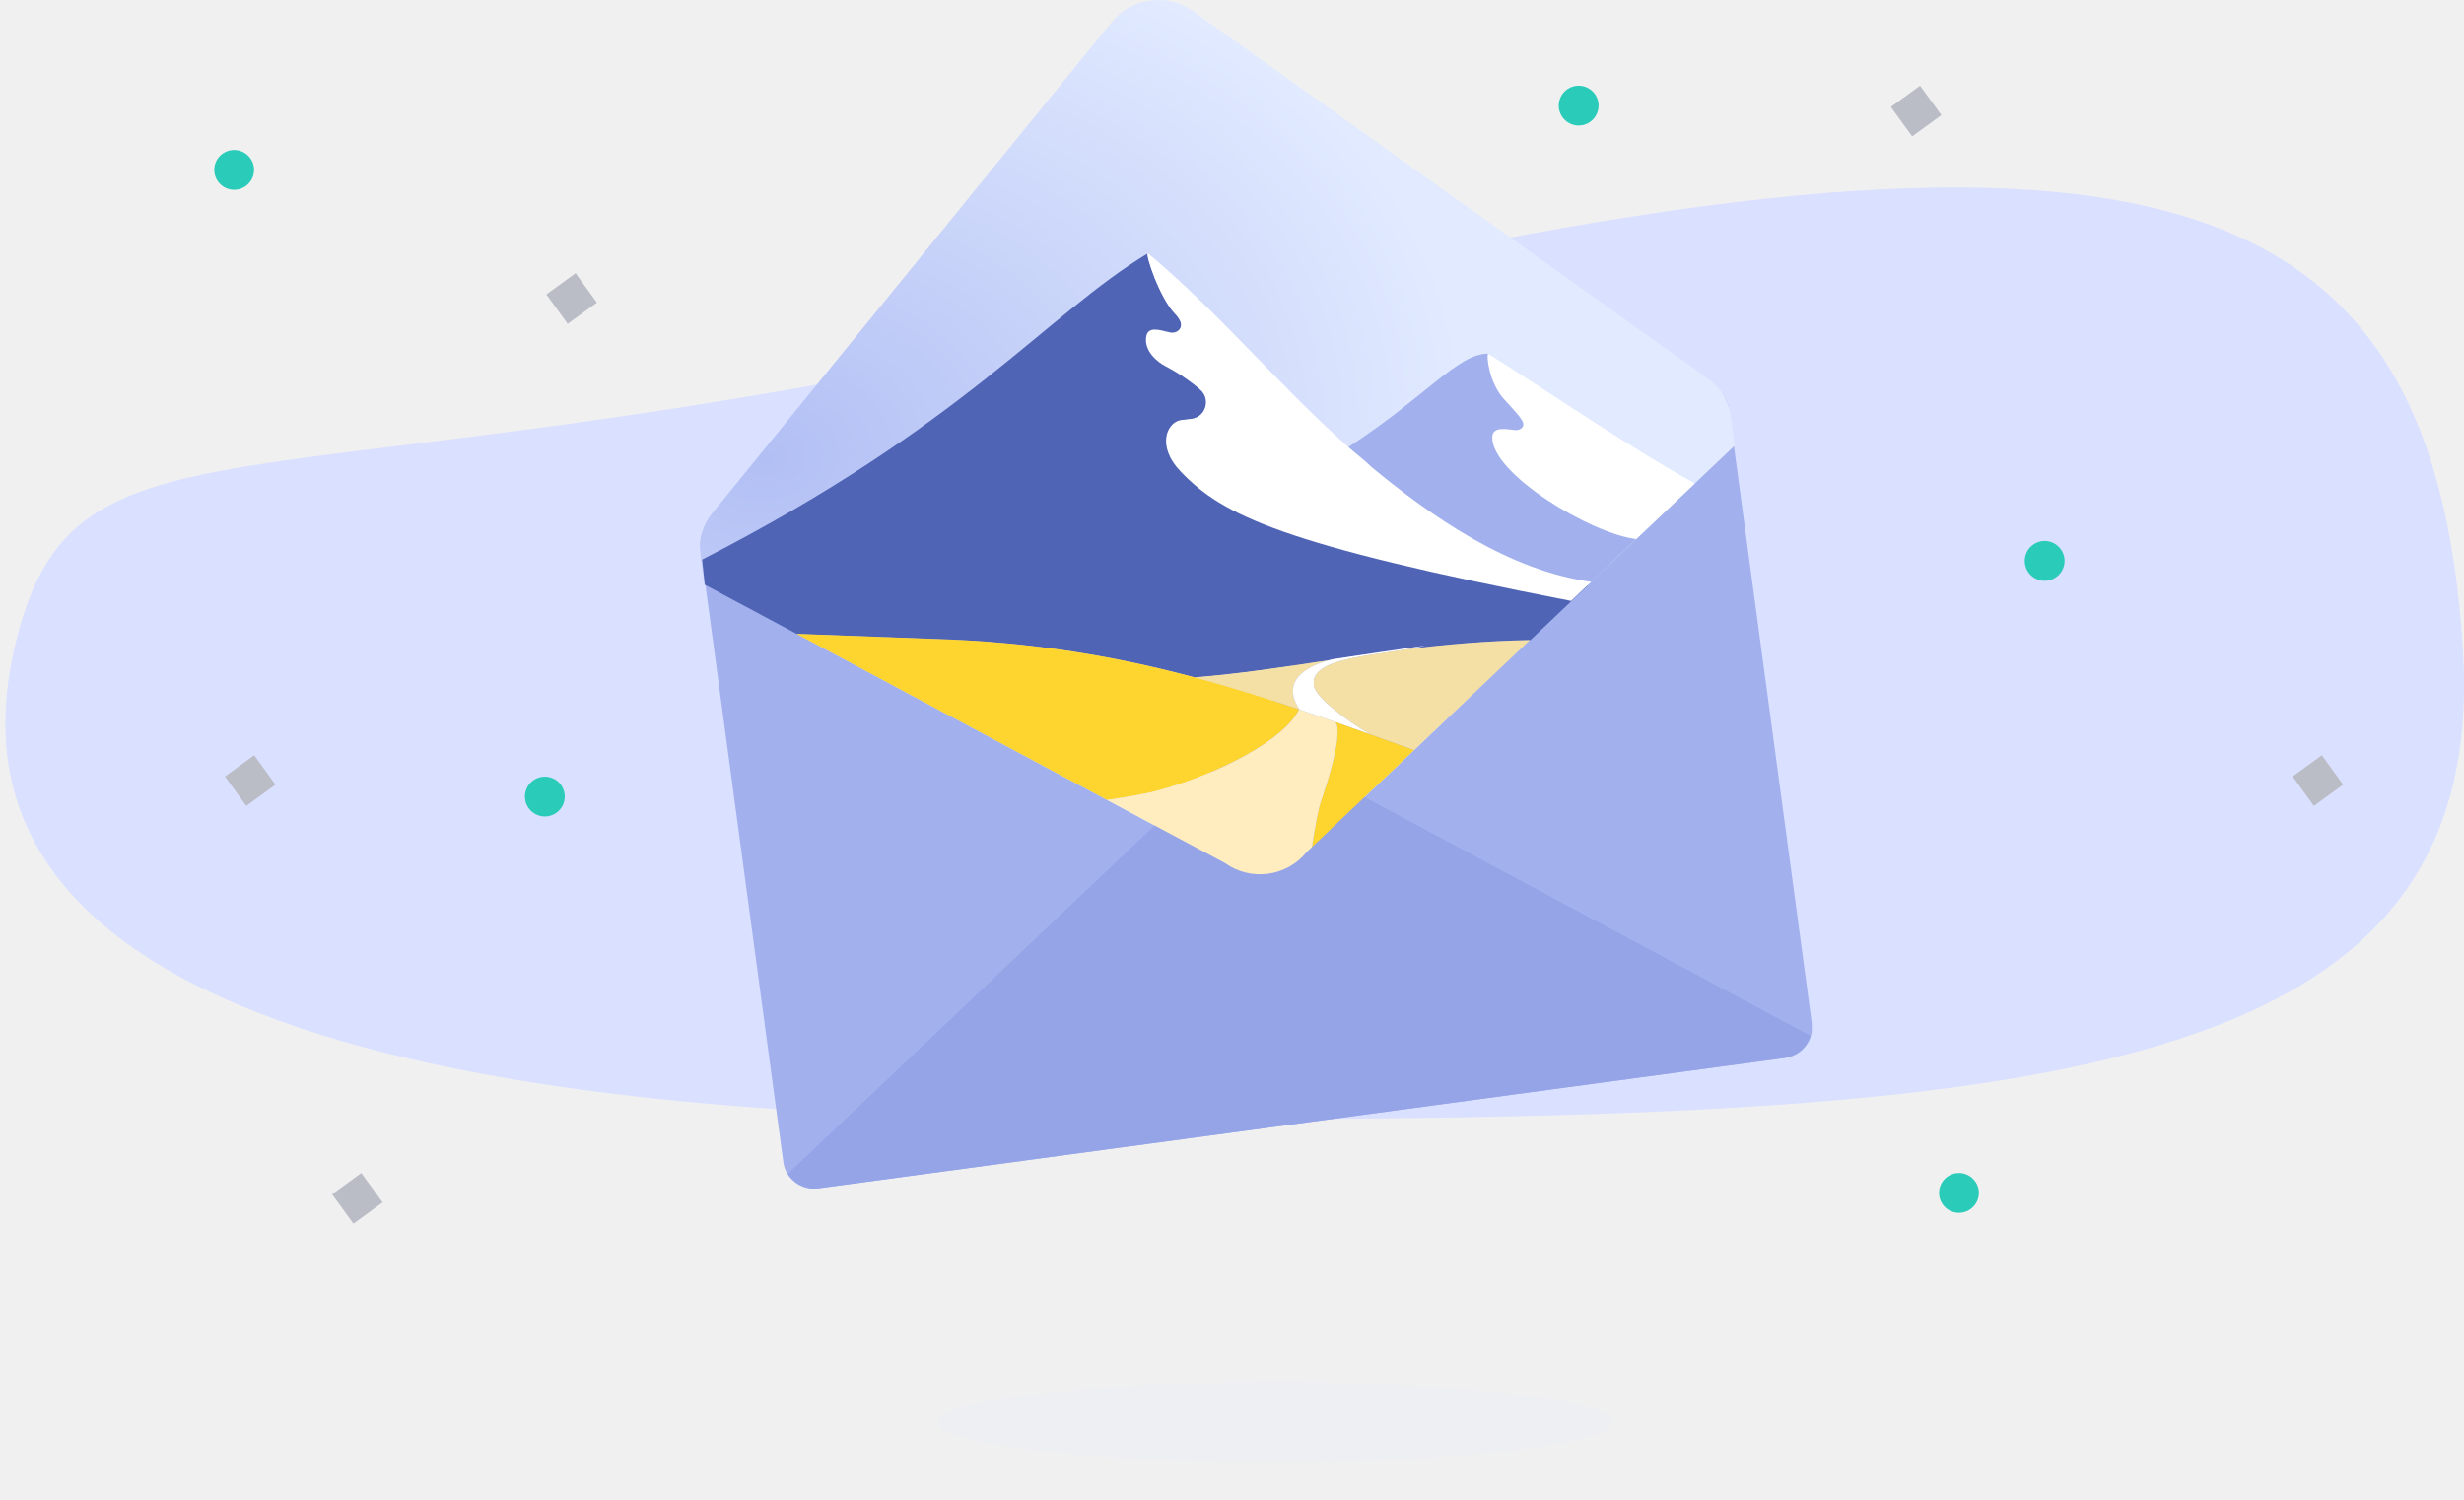
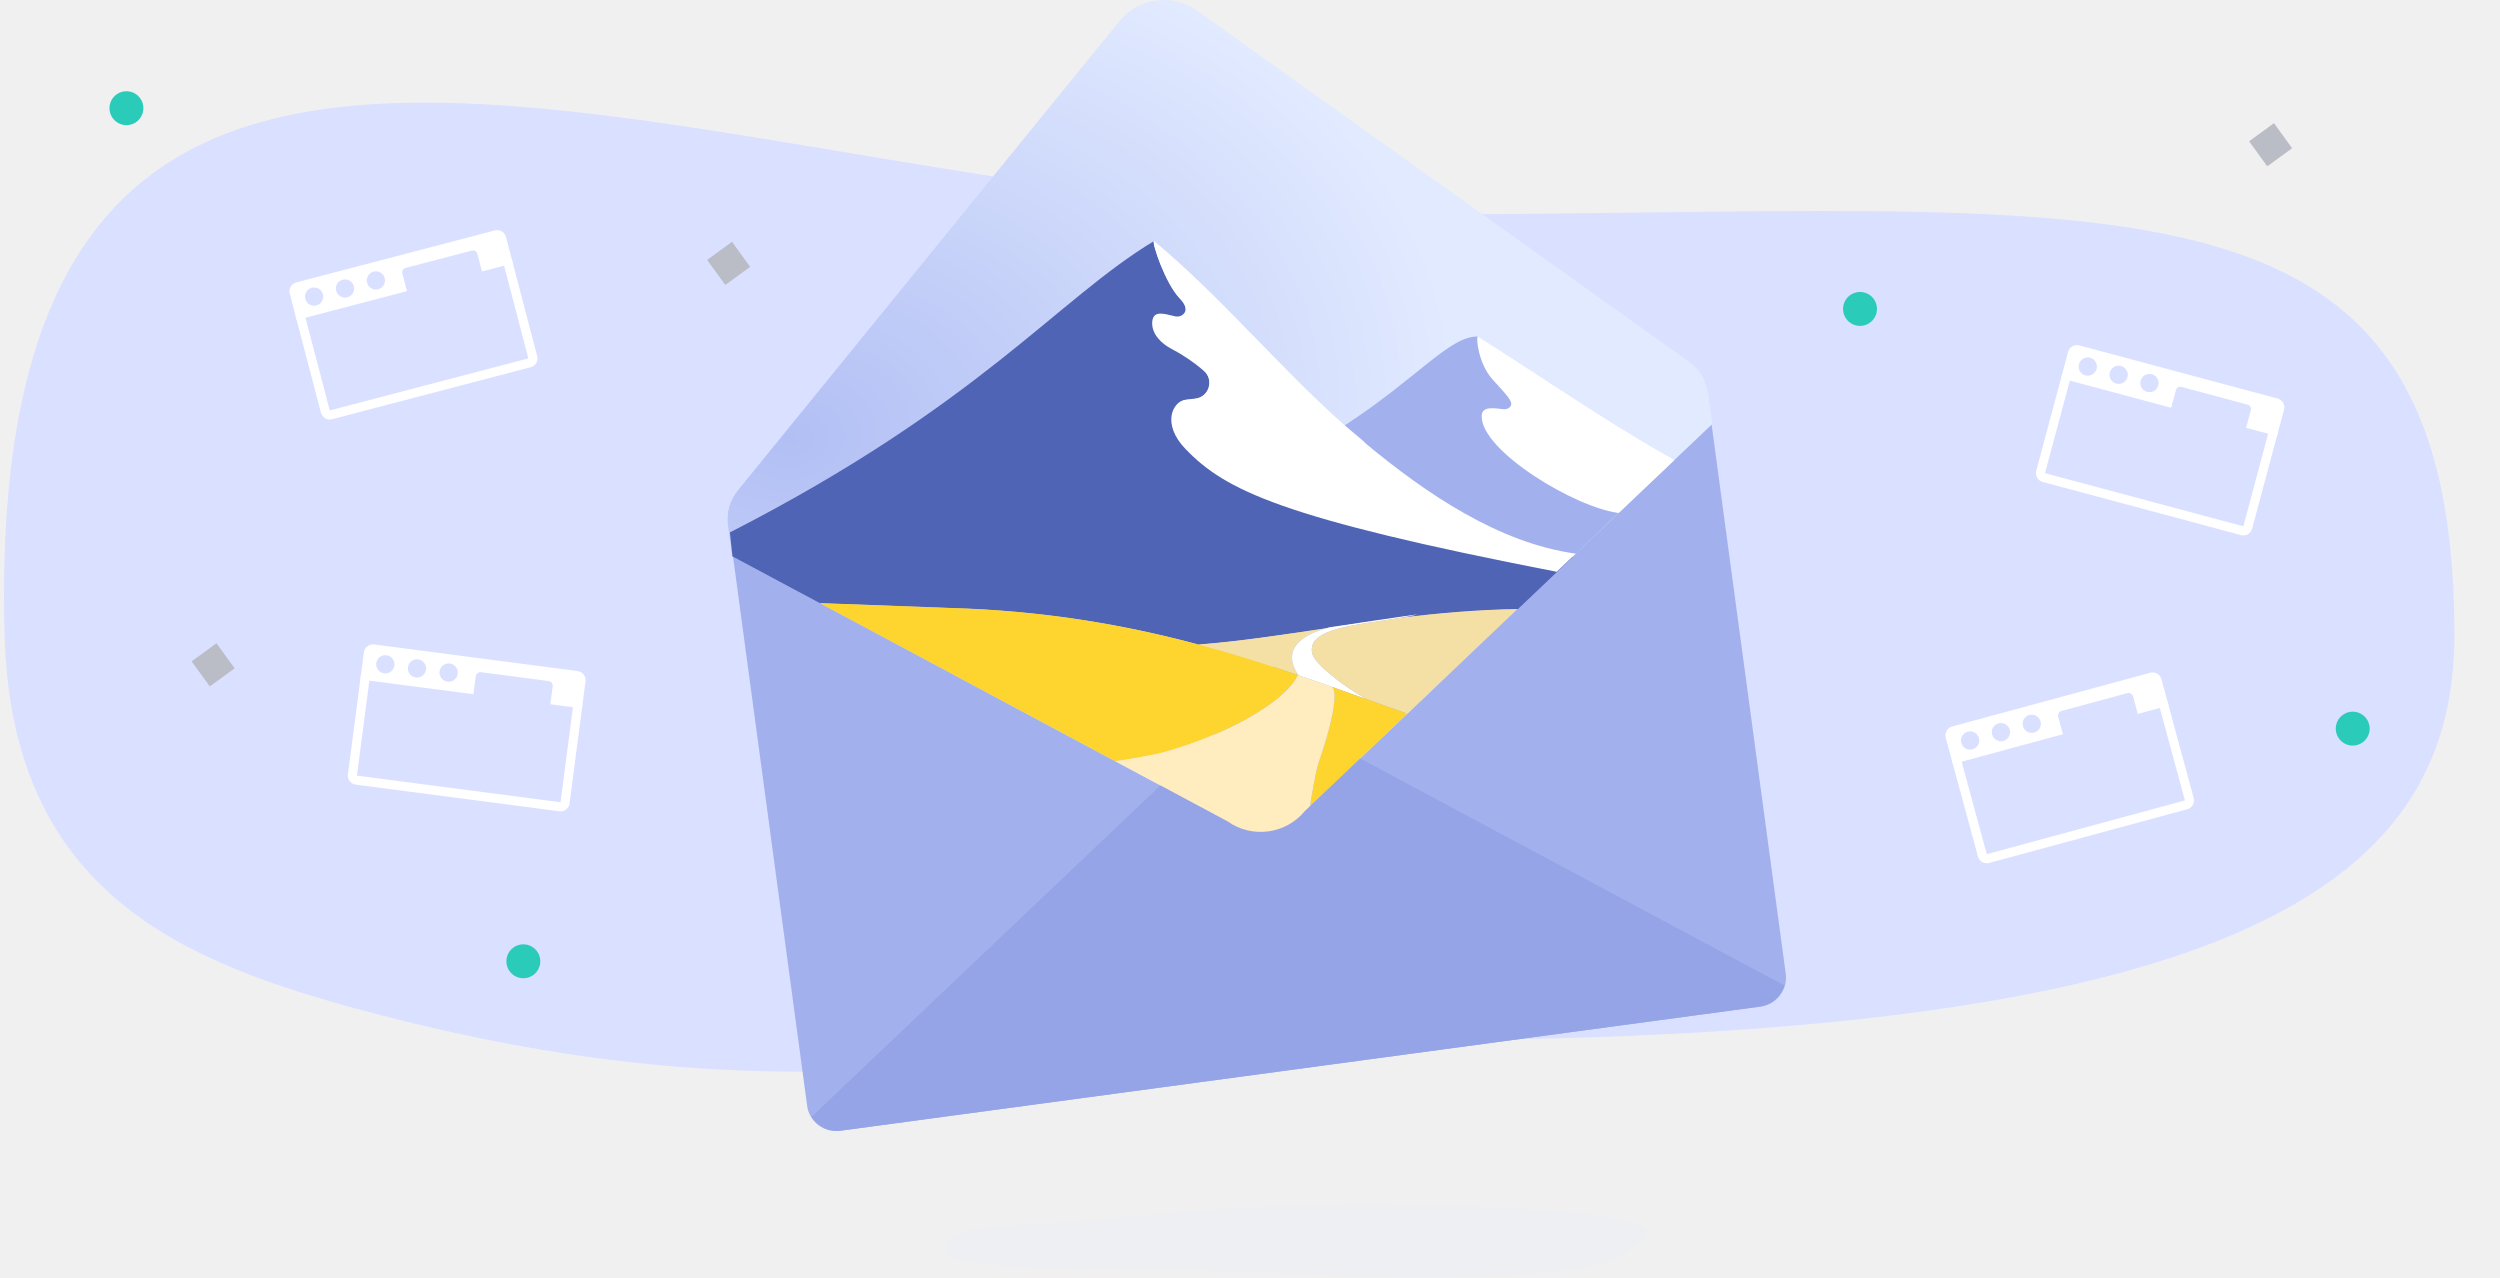
- <svg xmlns="http://www.w3.org/2000/svg" width="460" height="280" fill="none">
+ <svg xmlns="http://www.w3.org/2000/svg" width="548" height="280" fill="none">
  <defs />
-   <path fill="#DAE0FF" d="M459.785 121.203C464.969 203.989 376.061 209 214.306 209c-76.686 0-230.904-3.507-211.659-87.797 11.302-49.5 45.863-22.442 222.124-64.533 176.261-42.091 229.467-24.052 235.014 64.533z" />
-   <path fill="#2BCBBA" fill-rule="evenodd" d="M41.454 28.768c1.628-1.249 3.961-.942 5.21.686 1.249 1.628.942 3.961-.686 5.21-1.628 1.249-3.961.942-5.21-.685-1.25-1.629-.942-3.961.686-5.211zM363.454 219.768c1.628-1.249 3.961-.942 5.21.686 1.25 1.629.942 3.961-.686 5.211-1.628 1.249-3.961.941-5.21-.686-1.25-1.629-.942-3.961.686-5.211z" clip-rule="evenodd" />
-   <path fill="#BABDC6" fill-rule="evenodd" d="M102 54.966L107.455 51l3.978 5.493-5.453 3.966-3.98-5.493zM62 222.966L67.454 219l3.979 5.493-5.454 3.965L62 222.966zM301.24 114.966l5.454-3.966 3.979 5.493-5.454 3.965-3.979-5.492zM42 144.966L47.455 141l3.979 5.493-5.454 3.965L42 144.966z" clip-rule="evenodd" />
-   <path fill="#2BCBBA" fill-rule="evenodd" d="M321.368 171.358c1.855-.878 4.071-.085 4.948 1.77.877 1.856.084 4.071-1.771 4.948-1.855.878-4.07.085-4.948-1.77-.877-1.856-.084-4.071 1.771-4.948zM380.128 101.358c1.856-.878 4.071-.085 4.948 1.77.878 1.856.084 4.071-1.77 4.948-1.856.878-4.071.085-4.949-1.77-.877-1.856-.084-4.071 1.771-4.948zM293.128 16.358c1.856-.877 4.071-.085 4.948 1.77.878 1.856.084 4.071-1.77 4.948-1.856.877-4.071.085-4.949-1.77-.877-1.855-.084-4.071 1.771-4.948zM100.128 145.358c1.856-.878 4.071-.085 4.948 1.77.878 1.856.084 4.071-1.77 4.948-1.856.878-4.071.085-4.949-1.77-.877-1.856-.084-4.071 1.77-4.948z" clip-rule="evenodd" />
-   <ellipse cx="238" cy="265.5" fill="#EEEFF3" rx="63" ry="7.5" />
-   <path fill="#BABDC6" fill-rule="evenodd" d="M353 19.966L358.455 16l3.978 5.493-5.453 3.966-3.98-5.493zM428 144.966l5.455-3.966 3.978 5.493-5.453 3.965-3.98-5.492z" clip-rule="evenodd" />
-   <mask id="a" width="209" height="151" x="130" y="71" maskUnits="userSpaceOnUse">
-     <path fill="#fff" d="M130.714 71.469H338.3V221.928H130.714V71.469z" />
+   <path fill="#EEEFF3" fill-rule="evenodd" d="M297.225 264.002c20.707-.049 41.586.79 54.118 2.61 12.233 1.776 10.544 4.108 7.31 6.31-3.63 2.473-6.273 5.327-26.167 6.533-20.61 1.25-44.86.093-66.547-.911-23.859-1.104-58.939.911-58.939-4.897 0-5.769 20.638-4.823 38.971-6.783 14.469-1.547 31.115-2.814 51.254-2.862z" clip-rule="evenodd" />
+   <path fill="#DAE0FF" d="M538 139.061C538 191.5 495.147 228 308.5 228c-88.488 0-132 19-227-6-41.233-10.851-78.986-26-80.5-82.939C-4-49 154 47 308.5 47 463 47 538 31.754 538 139.061z" />
+   <mask id="a" width="233" height="169" x="159" y="79" maskUnits="userSpaceOnUse">
+     <path fill="#fff" d="M159.584 79.842h231.907V247.928H159.584V79.842z" />
  </mask>
  <g mask="url(#a)">
-     <path fill="#A2B1EE" fill-rule="evenodd" d="M333.354 197.49l-180.693 24.386c-3.125.422-6.001-1.77-6.423-4.895L130.766 102.33c-.422-3.126 1.77-6.001 4.895-6.423l180.693-24.386c3.125-.422 6 1.77 6.421 4.895l15.474 114.651c.422 3.125-1.77 6.001-4.895 6.422z" clip-rule="evenodd" />
+     <path fill="#A2B1EE" fill-rule="evenodd" d="M385.965 220.627L184.102 247.87c-3.491.471-6.704-1.978-7.175-5.469l-17.284-128.083c-.472-3.492 1.977-6.704 5.468-7.175l201.862-27.243c3.491-.471 6.703 1.977 7.174 5.469l17.287 128.083c.47 3.492-1.978 6.704-5.469 7.175z" clip-rule="evenodd" />
  </g>
-   <mask id="b" width="194" height="164" x="130" y="0" maskUnits="userSpaceOnUse">
-     <path fill="#fff" d="M130.19 0h193.661v163.229H130.19V0z" />
+   <mask id="b" width="217" height="183" x="159" y="0" maskUnits="userSpaceOnUse">
+     <path fill="#fff" d="M159 0h216.348v182.352H159V0z" />
  </mask>
  <g mask="url(#b)">
-     <path fill="url(#paint0_radial)" fill-rule="evenodd" d="M222.752 2.09c-4.828-3.445-11.501-2.545-15.243 2.057l-74.588 91.738a9.999 9.999 0 00-2.151 7.647l.757 5.61 97.17 51.997c4.828 3.445 11.501 2.544 15.243-2.057l79.911-75.896c-.188-1.39-.483-3.575-.758-5.611a10.002 10.002 0 00-4.101-6.801L222.752 2.09z" clip-rule="evenodd" />
+     <path fill="url(#paint0_radial)" fill-rule="evenodd" d="M262.405 2.335c-5.393-3.849-12.848-2.842-17.028 2.298L161.73 107.512a10.003 10.003 0 00-2.151 7.647l.914 6.769 108.555 58.089c5.392 3.849 12.848 2.842 17.028-2.298l89.272-84.787c-.225-1.668-.589-4.361-.914-6.771a10.002 10.002 0 00-4.101-6.801L262.405 2.335z" clip-rule="evenodd" />
  </g>
-   <path fill="#94A4E7" fill-rule="evenodd" d="M337.996 193.365l-96.391-51.579c-4.827-3.445-11.501-2.544-15.241 2.057l-79.271 75.288c1.215 1.899 3.451 3.031 5.833 2.709l180.163-24.314c2.381-.321 4.24-2.007 4.907-4.161z" clip-rule="evenodd" />
-   <path fill="#A2B1EE" fill-rule="evenodd" d="M277.811 66.033c-5.516-.103-11.853 8.183-26.1 17.434 1.351 1.201 2.906 2.199 4.131 3.564 4.487 5.002-15.498 37.522-26.316 59.762-6.502 13.366-.588 15.826 17.743 7.379 12.139-9.925 29.605-25.834 54.064-49.599l4.139-3.932c-4.81-1.44-5.862-5.212-9.481-8.046l-18.18-26.562zM281.688 68.497c1.205.776 2.476 1.599 3.796 2.456a587.35 587.35 0 00-3.796-2.456z" clip-rule="evenodd" />
-   <path fill="#fff" fill-rule="evenodd" d="M281.686 68.496c-1.381-.888-2.683-1.717-3.876-2.463-.34.268.126 5.377 2.985 8.505 2.757 3.017 4.02 4.29 3.473 5.146-.287.446-.826.661-1.355.613-1.631-.148-4.27-.779-4.322 1.317-.169 6.877 18.501 18.059 26.88 19.026l10.928-10.379c-9.29-5.11-21.383-13.111-30.916-19.31a994.505 994.505 0 00-3.797-2.456z" clip-rule="evenodd" />
-   <path fill="#8298E9" fill-rule="evenodd" d="M214.264 47.245c.003.002.004.003.006.004-.002-.001-.003-.003-.006-.004z" clip-rule="evenodd" />
-   <path fill="#5064B6" fill-rule="evenodd" d="M220.598 78.464l1.835-.212c2.712-.314 3.745-3.711 1.669-5.486-1.968-1.682-4.314-10.694-3.882-11.198.829-.966-.07-2.19-.872-3.03-2.82-2.955-5.486-10.95-5.031-11.253-19.034 11.454-34.154 32.036-83.235 57.183l.501 4.712 17.173 9.189c7.439.259 23.978.906 25.396.945 18.82.524 34.681 3.376 48.919 7.185 8.32-.658 16.577-1.925 25.106-3.208.184-.053.36-.108.553-.159 5.676-.836 11.431-1.735 17.34-2.558-1.041.255-2.164.475-3.331.676 7.274-.898 14.858-1.577 22.936-1.715l10.776-10.234c-15.844-2.123-33.834-5.083-48.058-8.729-9.875-2.531-19.317-5.15-27.112-13.229-4.795-4.969-3.253-8.582-.683-8.879z" clip-rule="evenodd" />
-   <path fill="#fff" fill-rule="evenodd" d="M251.712 83.467c-13.178-11.722-23.718-24.718-37.441-36.218a.023.023 0 00-.005-.005l-.002-.002c-.002 0-.001.003-.002.004-.455.303 2.21 8.298 5.03 11.252.802.842 1.701 2.065.873 3.031-.432.504-1.14.677-1.787.526-1.997-.466-4.146-1.226-4.412.923-.323 2.611 2.073 4.596 3.654 5.416 2.299 1.192 4.459 2.65 6.427 4.333 2.075 1.774 1.043 5.171-1.67 5.486-.611.07-1.223.141-1.834.212-2.57.297-4.85 4.716-.056 9.686 7.795 8.078 18.696 13.561 72.824 24.08l3.748-3.559c-15.174-2.073-29.527-11.908-41.216-21.602-1.412-1.171-2.781-2.363-4.131-3.564z" clip-rule="evenodd" />
-   <path fill="#F4DFA4" fill-rule="evenodd" d="M242.518 132.446c.055.02.103.036.156.055-1.457-2.049-3.531-6.637 5.447-9.248-8.53 1.283-16.786 2.55-25.106 3.208 6.825 1.826 13.279 3.87 19.501 5.987l.002-.002z" clip-rule="evenodd" />
-   <path fill="#fff" fill-rule="evenodd" d="M242.674 132.502c.009.003.017.006.027.009 1.502.512 2.993 1.027 4.471 1.544.594.206 1.226.427 1.96.689l.002.001c2.301.814 4.577 1.629 6.836 2.439-4.534-2.574-10.151-6.882-10.628-8.976-1.153-5.071 9.152-5.581 17.34-6.996 1.167-.202 2.29-.421 3.332-.675-5.91.823-11.665 1.721-17.34 2.556-.194.052-.37.108-.554.161-8.977 2.61-6.904 7.199-5.446 9.248z" clip-rule="evenodd" />
-   <path fill="#5064B6" fill-rule="evenodd" d="M242.702 132.51c1.793.636 3.012 1.041 4.469 1.544-1.476-.517-2.967-1.032-4.469-1.544z" clip-rule="evenodd" />
-   <path fill="#F4DFA4" fill-rule="evenodd" d="M245.342 128.208c.477 2.094 6.094 6.401 10.628 8.975 2.693.965 5.362 1.922 8.019 2.857l21.629-20.543c-8.078.137-15.662.816-22.935 1.715-8.189 1.415-18.494 1.924-17.341 6.996z" clip-rule="evenodd" />
-   <path fill="#FED42F" fill-rule="evenodd" d="M215.678 147.739c11.671-3.105 24.265-9.679 26.839-15.291-6.223-2.117-12.677-4.162-19.502-5.988-14.238-3.809-30.099-6.66-48.919-7.184-1.418-.039-17.956-.686-25.396-.944l57.995 31.033c3.84-.562 7.661-1.274 8.983-1.626zM255.97 137.183c-2.258-.81-4.534-1.625-6.836-2.438 1.043.377.937 4.769-2.439 14.598-.718 2.091-1.228 5.524-1.782 8.816l19.076-18.119c-2.657-.935-5.326-1.892-8.019-2.857z" clip-rule="evenodd" />
-   <path fill="#FFEDC0" fill-rule="evenodd" d="M246.695 149.342c3.376-9.829 3.482-14.22 2.439-14.598l-.001-.001c-.735-.262-1.367-.483-1.961-.689-1.458-.503-2.677-.908-4.471-1.544a.426.426 0 00-.027-.009c-.054-.02-.101-.036-.156-.056l-.001.001c-2.574 5.614-15.169 12.188-26.839 15.292-1.323.353-5.144 1.064-8.983 1.626l22.003 11.774c4.827 3.446 11.501 2.545 15.242-2.057l.972-.922c.555-3.292 1.065-6.726 1.783-8.817z" clip-rule="evenodd" />
+   <path fill="#94A4E7" fill-rule="evenodd" d="M391.151 216.019l-107.684-57.622c-5.392-3.849-12.848-2.843-17.027 2.298l-88.558 84.108c1.357 2.121 3.856 3.386 6.517 3.026l201.27-27.162c2.66-.359 4.736-2.242 5.482-4.648z" clip-rule="evenodd" />
+   <path fill="#A2B1EE" fill-rule="evenodd" d="M323.914 73.769c-6.161-.115-13.241 9.142-29.157 19.476 1.509 1.342 3.246 2.457 4.615 3.982 5.013 5.588-17.313 41.918-29.398 66.763-7.264 14.933-.657 17.681 19.821 8.244 13.561-11.088 33.073-28.86 60.397-55.41l4.624-4.392c-5.373-1.608-6.549-5.823-10.591-8.989l-20.311-29.674zM328.246 76.521c1.347.867 2.767 1.786 4.241 2.744a640.401 640.401 0 00-4.241-2.744z" clip-rule="evenodd" />
+   <path fill="#fff" fill-rule="evenodd" d="M328.245 76.521c-1.543-.992-2.998-1.919-4.331-2.751-.38.3.141 6.007 3.335 9.502 3.079 3.371 4.491 4.793 3.879 5.749-.32.499-.923.738-1.513.685-1.822-.165-4.771-.87-4.828 1.471-.189 7.683 20.668 20.175 30.029 21.256l12.208-11.595c-10.378-5.709-23.888-14.648-34.538-21.573-1.474-.958-2.894-1.877-4.241-2.744z" clip-rule="evenodd" />
+   <path fill="#8298E9" fill-rule="evenodd" d="M252.923 52.78c.003.002.005.003.006.004-.001-.001-.003-.003-.006-.004z" clip-rule="evenodd" />
+   <path fill="#5064B6" fill-rule="evenodd" d="M259.999 87.656l2.051-.237c3.029-.351 4.183-4.146 1.864-6.128-2.199-1.879-4.82-11.947-4.336-12.51.925-1.079-.079-2.446-.976-3.385-3.15-3.301-6.128-12.233-5.619-12.571-21.264 12.796-38.156 35.789-92.987 63.882l.56 5.264 19.185 10.266c8.311.289 26.787 1.012 28.371 1.056 21.025.584 38.744 3.771 54.65 8.026 9.295-.736 18.519-2.15 28.047-3.584.206-.059.402-.121.618-.178 6.341-.934 12.771-1.938 19.372-2.857-1.163.284-2.418.53-3.721.754 8.126-1.002 16.598-1.761 25.622-1.915l12.039-11.433c-17.7-2.371-37.798-5.678-53.688-9.752-11.032-2.827-21.581-5.753-30.289-14.778-5.356-5.551-3.633-9.588-.763-9.92z" clip-rule="evenodd" />
+   <path fill="#fff" fill-rule="evenodd" d="M294.758 93.245c-14.722-13.095-26.497-27.613-41.827-40.461-.002-.002-.003-.004-.006-.005l-.002-.002c-.002 0-.001.004-.002.004-.508.338 2.469 9.27 5.619 12.57.896.94 1.901 2.307.975 3.386-.483.563-1.274.756-1.996.588-2.232-.52-4.632-1.37-4.929 1.032-.361 2.917 2.316 5.134 4.082 6.05 2.568 1.331 4.981 2.961 7.18 4.841 2.319 1.982 1.165 5.777-1.865 6.128-.683.078-1.367.157-2.05.237-2.871.332-5.417 5.269-.061 10.821 8.707 9.025 20.886 15.15 81.355 26.902l4.187-3.977c-16.951-2.315-32.987-13.302-46.045-24.132-1.578-1.309-3.106-2.64-4.615-3.982z" clip-rule="evenodd" />
+   <path fill="#F4DFA4" fill-rule="evenodd" d="M284.487 147.963c.062.022.115.04.175.062-1.628-2.29-3.945-7.415 6.085-10.332-9.53 1.433-18.753 2.848-28.048 3.584 7.625 2.039 14.834 4.323 21.786 6.687 0 0 .001 0 .002-.001z" clip-rule="evenodd" />
+   <path fill="#fff" fill-rule="evenodd" d="M284.661 148.025l.031.011c1.678.571 3.344 1.147 4.994 1.725.664.229 1.37.476 2.191.769l.002.001c2.57.91 5.112 1.82 7.636 2.725-5.065-2.876-11.34-7.688-11.873-10.027-1.288-5.665 10.225-6.235 19.372-7.816 1.303-.226 2.558-.47 3.722-.755-6.602.92-13.032 1.923-19.371 2.856-.218.058-.414.12-.619.18-10.029 2.916-7.713 8.042-6.085 10.331z" clip-rule="evenodd" />
+   <path fill="#5064B6" fill-rule="evenodd" d="M284.692 148.035c2.003.71 3.366 1.162 4.994 1.725-1.65-.578-3.315-1.154-4.994-1.725z" clip-rule="evenodd" />
+   <path fill="#F4DFA4" fill-rule="evenodd" d="M287.642 143.228c.533 2.339 6.808 7.152 11.873 10.027 3.008 1.078 5.99 2.147 8.959 3.192l24.163-22.95c-9.025.153-17.497.912-25.623 1.916-9.148 1.58-20.661 2.15-19.372 7.815z" clip-rule="evenodd" />
+   <path fill="#FED42F" fill-rule="evenodd" d="M254.503 165.048c13.038-3.469 27.108-10.813 29.983-17.083-6.952-2.365-14.162-4.649-21.786-6.689-15.907-4.255-33.626-7.44-54.651-8.026-1.583-.044-20.059-.766-28.371-1.055l64.79 34.669c4.289-.628 8.558-1.423 10.035-1.816zM299.515 153.255c-2.523-.905-5.065-1.815-7.637-2.724 1.166.422 1.047 5.328-2.725 16.308-.801 2.337-1.371 6.171-1.991 9.85l21.311-20.242c-2.968-1.045-5.949-2.114-8.958-3.192z" clip-rule="evenodd" />
+   <path fill="#FFEDC0" fill-rule="evenodd" d="M289.154 166.838c3.772-10.98 3.89-15.886 2.725-16.308l-.002-.001c-.821-.293-1.527-.54-2.19-.77-1.629-.562-2.991-1.014-4.995-1.724-.01-.004-.019-.008-.03-.011-.06-.022-.113-.041-.175-.062l-.001.001c-2.876 6.271-16.946 13.616-29.983 17.084-1.478.393-5.746 1.188-10.036 1.816l24.581 13.153c5.393 3.849 12.848 2.843 17.027-2.298l1.087-1.03c.62-3.678 1.189-7.513 1.992-9.85z" clip-rule="evenodd" />
+   <g fill="#fff">
+     <path fill-rule="evenodd" d="M453.329 77.119c.286-1.067 1.383-1.7 2.45-1.414l43.466 11.647c1.067.286 1.7 1.383 1.414 2.45l-1.553 5.796-6.761-1.812 1.035-3.864c.143-.533-.173-1.082-.707-1.225l-14.489-3.882c-.533-.143-1.082.174-1.224.707l-1.036 3.864-24.148-6.471 1.553-5.795zm3.794 5.158c1.067.286 2.164-.347 2.45-1.414.286-1.067-.347-2.164-1.414-2.449-1.067-.286-2.164.347-2.45 1.414-.286 1.067.347 2.164 1.414 2.45zm6.762 1.812c1.067.286 2.163-.347 2.449-1.414.286-1.067-.347-2.164-1.414-2.45-1.067-.286-2.163.347-2.449 1.414-.286 1.067.347 2.164 1.414 2.45zm9.211.398c-.286 1.067-1.383 1.7-2.45 1.414-1.067-.286-1.7-1.383-1.414-2.45.286-1.067 1.383-1.7 2.45-1.414 1.067.286 1.7 1.383 1.414 2.45z" clip-rule="evenodd" />
+     <path d="M448.273 103.716l5.694-21.25-1.932-.518-5.694 21.25c-.286 1.067.347 2.163 1.414 2.449l43.467 11.647c1.067.286 2.163-.347 2.449-1.414l5.694-21.25-1.932-.518-5.694 21.25-43.466-11.647z" />
+   </g>
+   <g fill="#fff">
+     <path fill-rule="evenodd" d="M426.497 161.697c-.289-1.066.341-2.164 1.407-2.453l43.431-11.78c1.066-.29 2.164.34 2.453 1.406l1.571 5.791-6.756 1.832-1.047-3.86c-.144-.533-.694-.848-1.227-.703l-14.477 3.926c-.533.145-.848.694-.703 1.227l1.047 3.861-24.128 6.544-1.571-5.791zm5.873 2.552c1.066-.289 1.696-1.388 1.407-2.454-.29-1.066-1.388-1.696-2.454-1.407-1.066.29-1.696 1.388-1.407 2.454.289 1.066 1.388 1.696 2.454 1.407zm6.756-1.832c1.066-.29 1.696-1.388 1.407-2.454-.29-1.066-1.388-1.696-2.454-1.407-1.066.289-1.696 1.388-1.407 2.454.289 1.066 1.388 1.696 2.454 1.407zm8.162-4.287c.29 1.066-.34 2.165-1.406 2.454-1.066.289-2.165-.341-2.454-1.407-.289-1.066.341-2.164 1.407-2.453 1.066-.29 2.164.34 2.453 1.406z" clip-rule="evenodd" />
+     <path d="M435.495 187.232l-5.759-21.233-1.93.524 5.759 21.233c.289 1.066 1.388 1.696 2.454 1.407l43.431-11.78c1.066-.29 1.696-1.388 1.406-2.454l-5.759-21.233-1.93.523 5.759 21.233-43.431 11.78z" />
+   </g>
+   <g fill="#fff">
+     <path fill-rule="evenodd" d="M63.507 64.349c-.28-1.069.359-2.162 1.428-2.441l43.532-11.401c1.068-.28 2.161.359 2.441 1.428l1.52 5.804-6.771 1.774-1.014-3.869a1 1 0 00-1.221-.714l-14.51 3.8c-.534.14-.854.686-.714 1.221l1.013 3.869-24.184 6.334-1.52-5.804zm5.85 2.603c1.069-.28 1.708-1.373 1.428-2.442-.28-1.069-1.373-1.708-2.441-1.428-1.069.28-1.708 1.373-1.428 2.441.28 1.069 1.373 1.708 2.442 1.428zm6.772-1.773c1.069-.28 1.708-1.373 1.428-2.442-.28-1.069-1.373-1.708-2.441-1.428-1.069.28-1.708 1.373-1.428 2.441.28 1.069 1.373 1.708 2.442 1.428zm8.2-4.215c.28 1.069-.36 2.162-1.428 2.442-1.069.28-2.162-.36-2.441-1.428-.28-1.069.359-2.162 1.428-2.442 1.069-.28 2.162.36 2.442 1.428z" clip-rule="evenodd" />
+     <path d="M72.282 89.961L66.708 68.679l-1.935.507L70.347 90.468c.28 1.069 1.373 1.708 2.442 1.428L116.32 80.496c1.069-.28 1.708-1.373 1.428-2.442l-5.573-21.282-1.935.507 5.574 21.282-43.532 11.401z" />
+   </g>
+   <g fill="#fff">
+     <path fill-rule="evenodd" d="M79.762 142.983c.143-1.095 1.147-1.867 2.243-1.724l44.62 5.837c1.095.143 1.867 1.147 1.724 2.243l-.779 5.949-6.94-.908.518-3.966c.072-.548-.314-1.05-.861-1.122l-14.874-1.945c-.547-.072-1.049.314-1.121.862l-.519 3.966-24.789-3.243.778-5.949zm4.439 4.615c1.095.143 2.099-.629 2.243-1.724.143-1.095-.628-2.099-1.724-2.242-1.095-.144-2.099.628-2.243 1.723-.143 1.096.628 2.1 1.724 2.243zm6.941.908c1.095.143 2.099-.629 2.243-1.724.143-1.095-.628-2.099-1.724-2.242-1.095-.144-2.099.628-2.243 1.723-.143 1.095.628 2.099 1.724 2.243zm9.184-.816c-.143 1.095-1.147 1.867-2.243 1.724-1.095-.144-1.867-1.148-1.724-2.243.143-1.095 1.147-1.867 2.243-1.724 1.095.144 1.867 1.148 1.724 2.243z" clip-rule="evenodd" />
+     <path d="M78.243 170.014l2.853-21.814-1.983-.259-2.853 21.814c-.143 1.095.628 2.099 1.724 2.243l44.62 5.836c1.095.143 2.099-.628 2.243-1.724l2.853-21.814-1.983-.259-2.853 21.814-44.62-5.837z" />
+   </g>
+   <path fill="#2BCBBA" fill-rule="evenodd" d="M25.454 20.768c1.628-1.249 3.961-.942 5.21.686 1.249 1.628.942 3.961-.686 5.21-1.628 1.249-3.961.942-5.21-.685-1.25-1.629-.942-3.961.686-5.211zM112.454 207.768c1.628-1.249 3.961-.942 5.21.686 1.25 1.629.942 3.961-.686 5.211-1.628 1.249-3.961.941-5.21-.686-1.25-1.629-.942-3.961.686-5.211zM513.454 156.768c1.628-1.249 3.961-.942 5.21.686 1.25 1.629.942 3.961-.686 5.211-1.628 1.249-3.961.941-5.21-.686-1.25-1.629-.942-3.961.686-5.211z" clip-rule="evenodd" />
+   <path fill="#BABDC6" fill-rule="evenodd" d="M155 56.966L160.455 53l3.978 5.493-5.453 3.966-3.98-5.493zM493 30.966L498.455 27l3.978 5.493-5.453 3.966-3.98-5.493zM42 144.966L47.455 141l3.979 5.493-5.454 3.965L42 144.966z" clip-rule="evenodd" />
+   <path fill="#2BCBBA" fill-rule="evenodd" d="M406.128 64.358c1.856-.877 4.071-.085 4.948 1.77.878 1.856.084 4.071-1.77 4.948-1.856.877-4.071.085-4.949-1.77-.877-1.855-.084-4.071 1.771-4.948z" clip-rule="evenodd" />
  <defs>
-     <radialGradient id="paint0_radial" cx="0" cy="0" r="1" gradientTransform="matrix(14.56518 96.83008 -129.8907 19.53817 142.823 85.7585)" gradientUnits="userSpaceOnUse">
+     <radialGradient id="paint0_radial" cx="0" cy="0" r="1" gradientTransform="rotate(81.446 30.9093 148.4529) scale(109.391 146.741)" gradientUnits="userSpaceOnUse">
      <stop stop-color="#B2BFF4" />
      <stop offset="1" stop-color="#E1EAFF" />
    </radialGradient>
  </defs>
</svg>
